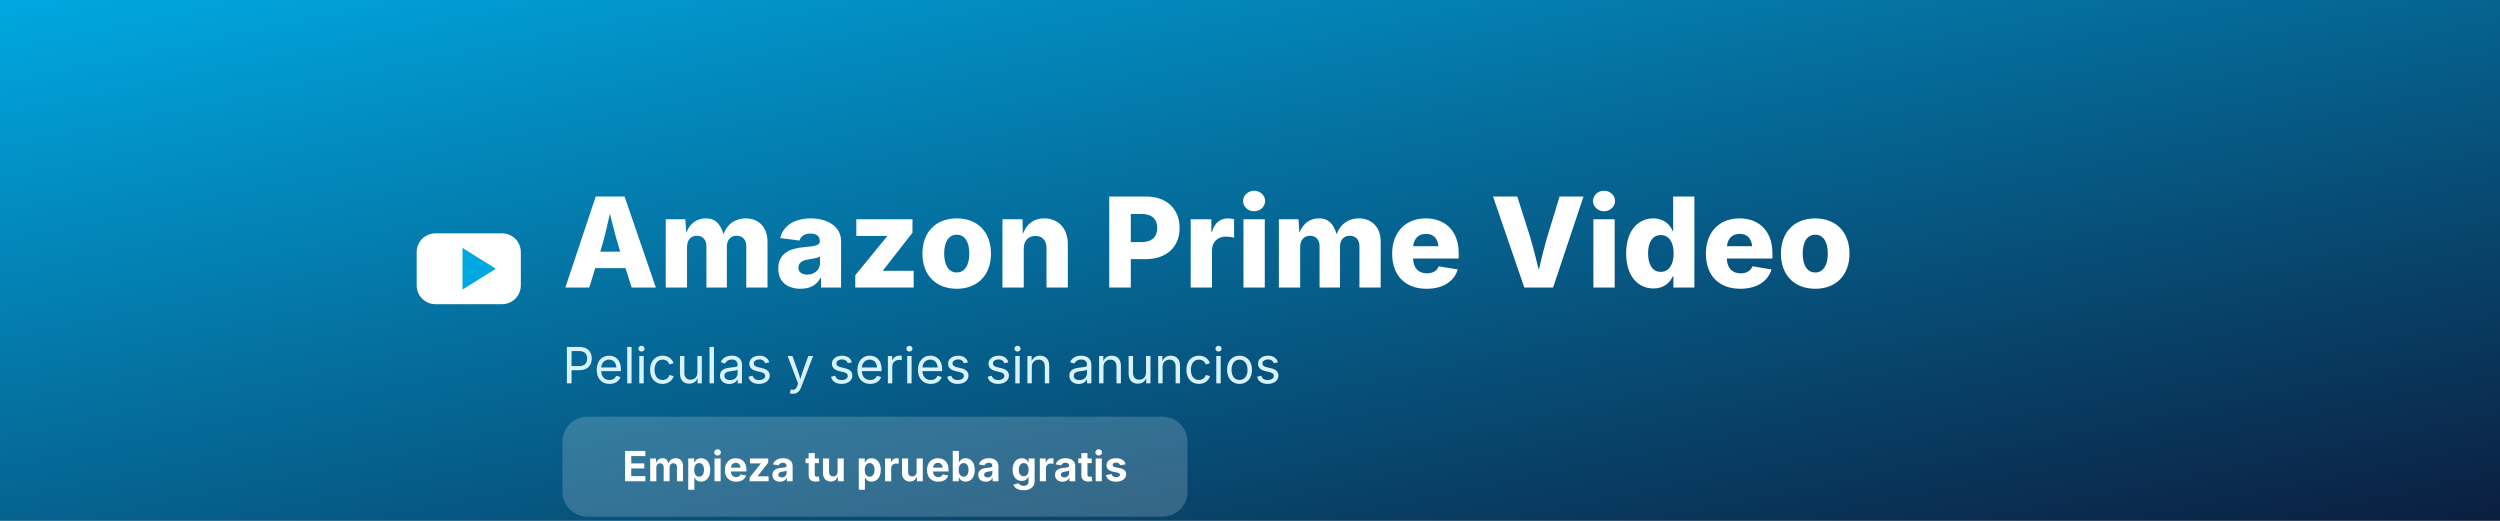
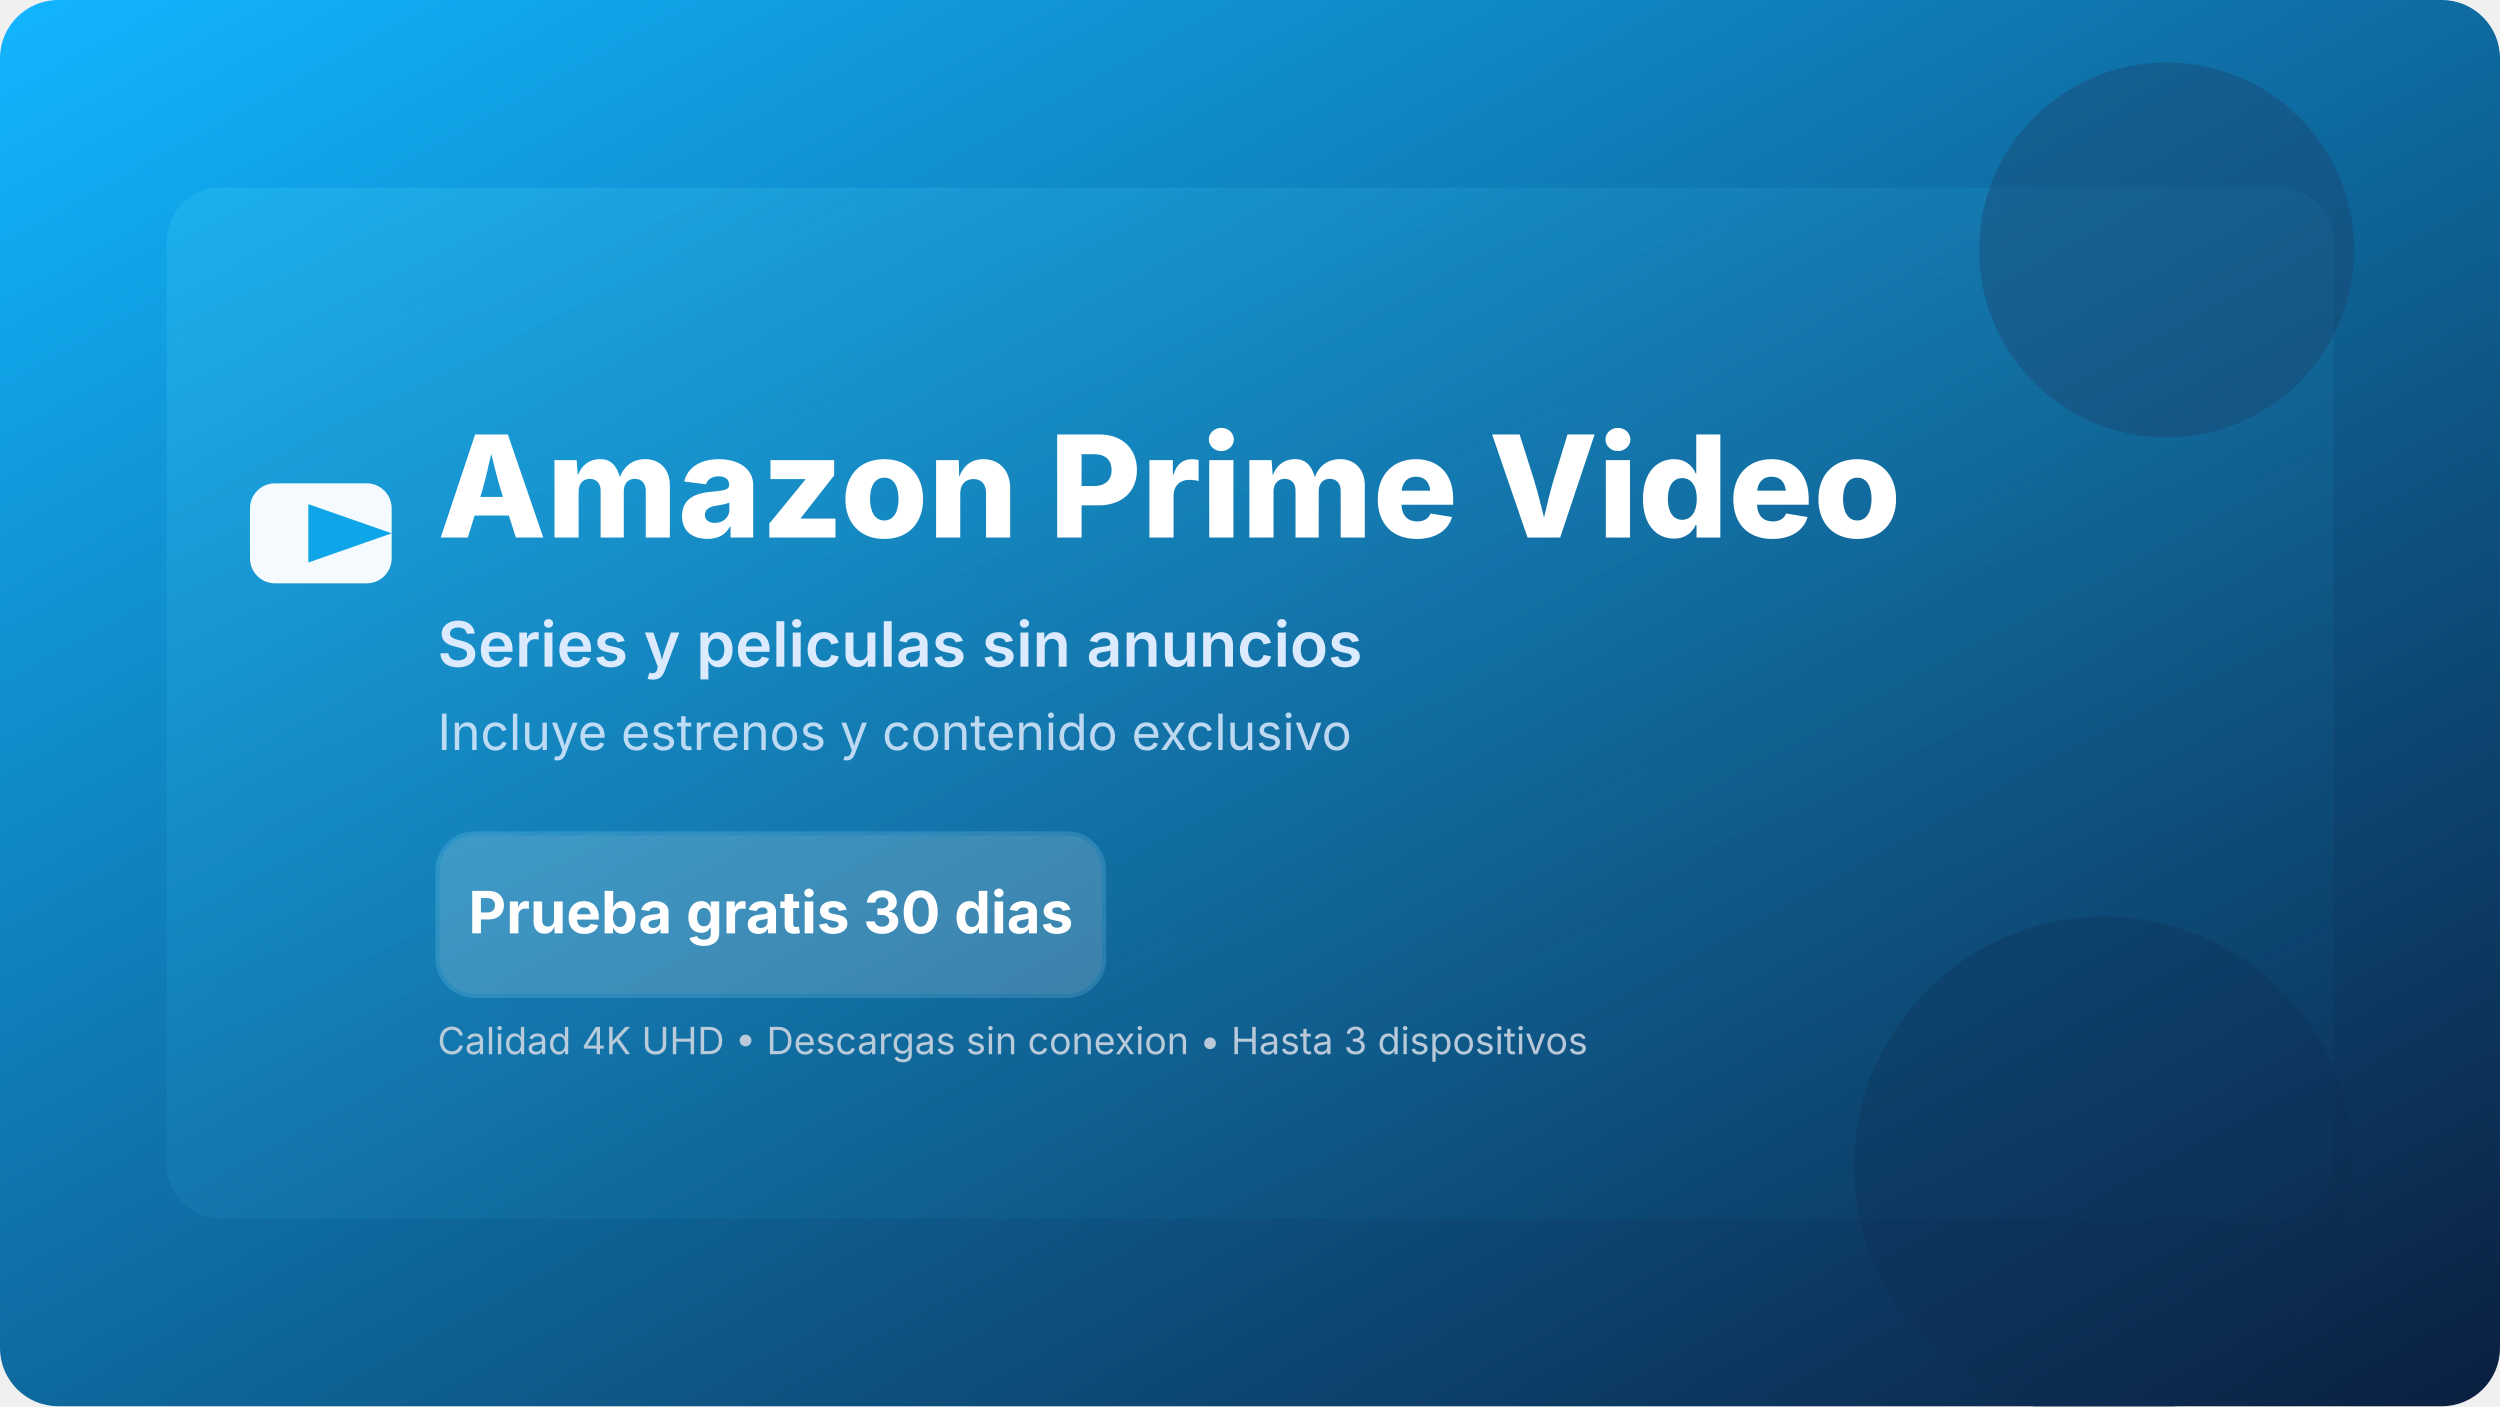
- <svg xmlns="http://www.w3.org/2000/svg" width="1200" height="250" viewBox="0 0 1200 250">
+ <svg xmlns="http://www.w3.org/2000/svg" width="1200" height="675" viewBox="0 0 1200 675" fill="none">
  <defs>
    <linearGradient id="amzSup" x1="0" y1="0" x2="1" y2="1">
-       <stop offset="0%" stop-color="#00A8E1" />
-       <stop offset="100%" stop-color="#0B1E3F" />
+       <stop offset="0%" stop-color="#12b5ff" />
+       <stop offset="100%" stop-color="#0b1f40" />
+     </linearGradient>
+     <linearGradient id="amzGlow" x1="0" y1="0" x2="1" y2="1">
+       <stop offset="0%" stop-color="#5ee8ff" stop-opacity="0.35" />
+       <stop offset="100%" stop-color="#0ea5e9" stop-opacity="0.05" />
    </linearGradient>
  </defs>
-   <rect width="1200" height="250" fill="url(#amzSup)" />
-   <rect x="200" y="112" width="50" height="34" rx="9" fill="#ffffff" />
-   <polygon points="222,119 238,129 222,139" fill="#00A8E1" />
-   <text x="270" y="138" font-size="60" font-family="Inter, Arial, sans-serif" fill="#ffffff" font-weight="800">Amazon Prime Video</text>
-   <text x="270" y="184" font-size="24" font-family="Inter, Arial, sans-serif" fill="#d8f3ff">Peliculas y series sin anuncios</text>
-   <rect x="270" y="200" rx="12" ry="12" width="300" height="48" fill="#ffffff" opacity="0.18" />
-   <text x="420" y="231" font-size="20" font-family="Inter, Arial, sans-serif" fill="#ffffff" font-weight="700" text-anchor="middle">Empieza tu prueba gratis</text>
+   <rect width="1200" height="675" rx="28" fill="url(#amzSup)" />
+   <rect x="80" y="90" width="1040" height="495" rx="26" fill="url(#amzGlow)" opacity="0.45" />
+   <circle cx="1040" cy="120" r="90" fill="#1a3c63" opacity="0.35" />
+   <circle cx="1010" cy="560" r="120" fill="#0c2c50" opacity="0.3" />
+   <rect x="120" y="232" width="68" height="48" rx="12" fill="#ffffff" opacity="0.95" />
+   <polygon points="148,242 188,256 148,270" fill="#0ea5e9" />
+   <text x="210" y="258" font-size="68" font-family="Inter, Arial, sans-serif" fill="#ffffff" font-weight="800">Amazon Prime Video</text>
+   <text x="210" y="320" font-size="30" font-family="Inter, Arial, sans-serif" fill="#dbeafe" font-weight="600">Series y peliculas sin anuncios</text>
+   <text x="210" y="360" font-size="24" font-family="Inter, Arial, sans-serif" fill="#dbeafe" opacity="0.85">Incluye estrenos y contenido exclusivo</text>
+   <rect x="210" y="400" rx="18" ry="18" width="320" height="78" fill="#ffffff" opacity="0.18" stroke="#9ae6ff" stroke-width="2" />
+   <text x="370" y="448" font-size="28" font-family="Inter, Arial, sans-serif" fill="#ffffff" font-weight="700" text-anchor="middle">Prueba gratis 30 dias</text>
+   <text x="210" y="506" font-size="18" font-family="Inter, Arial, sans-serif" fill="#cbd5e1" opacity="0.9">Calidad 4K UHD • Descargas sin conexion • Hasta 3 dispositivos</text>
</svg>
